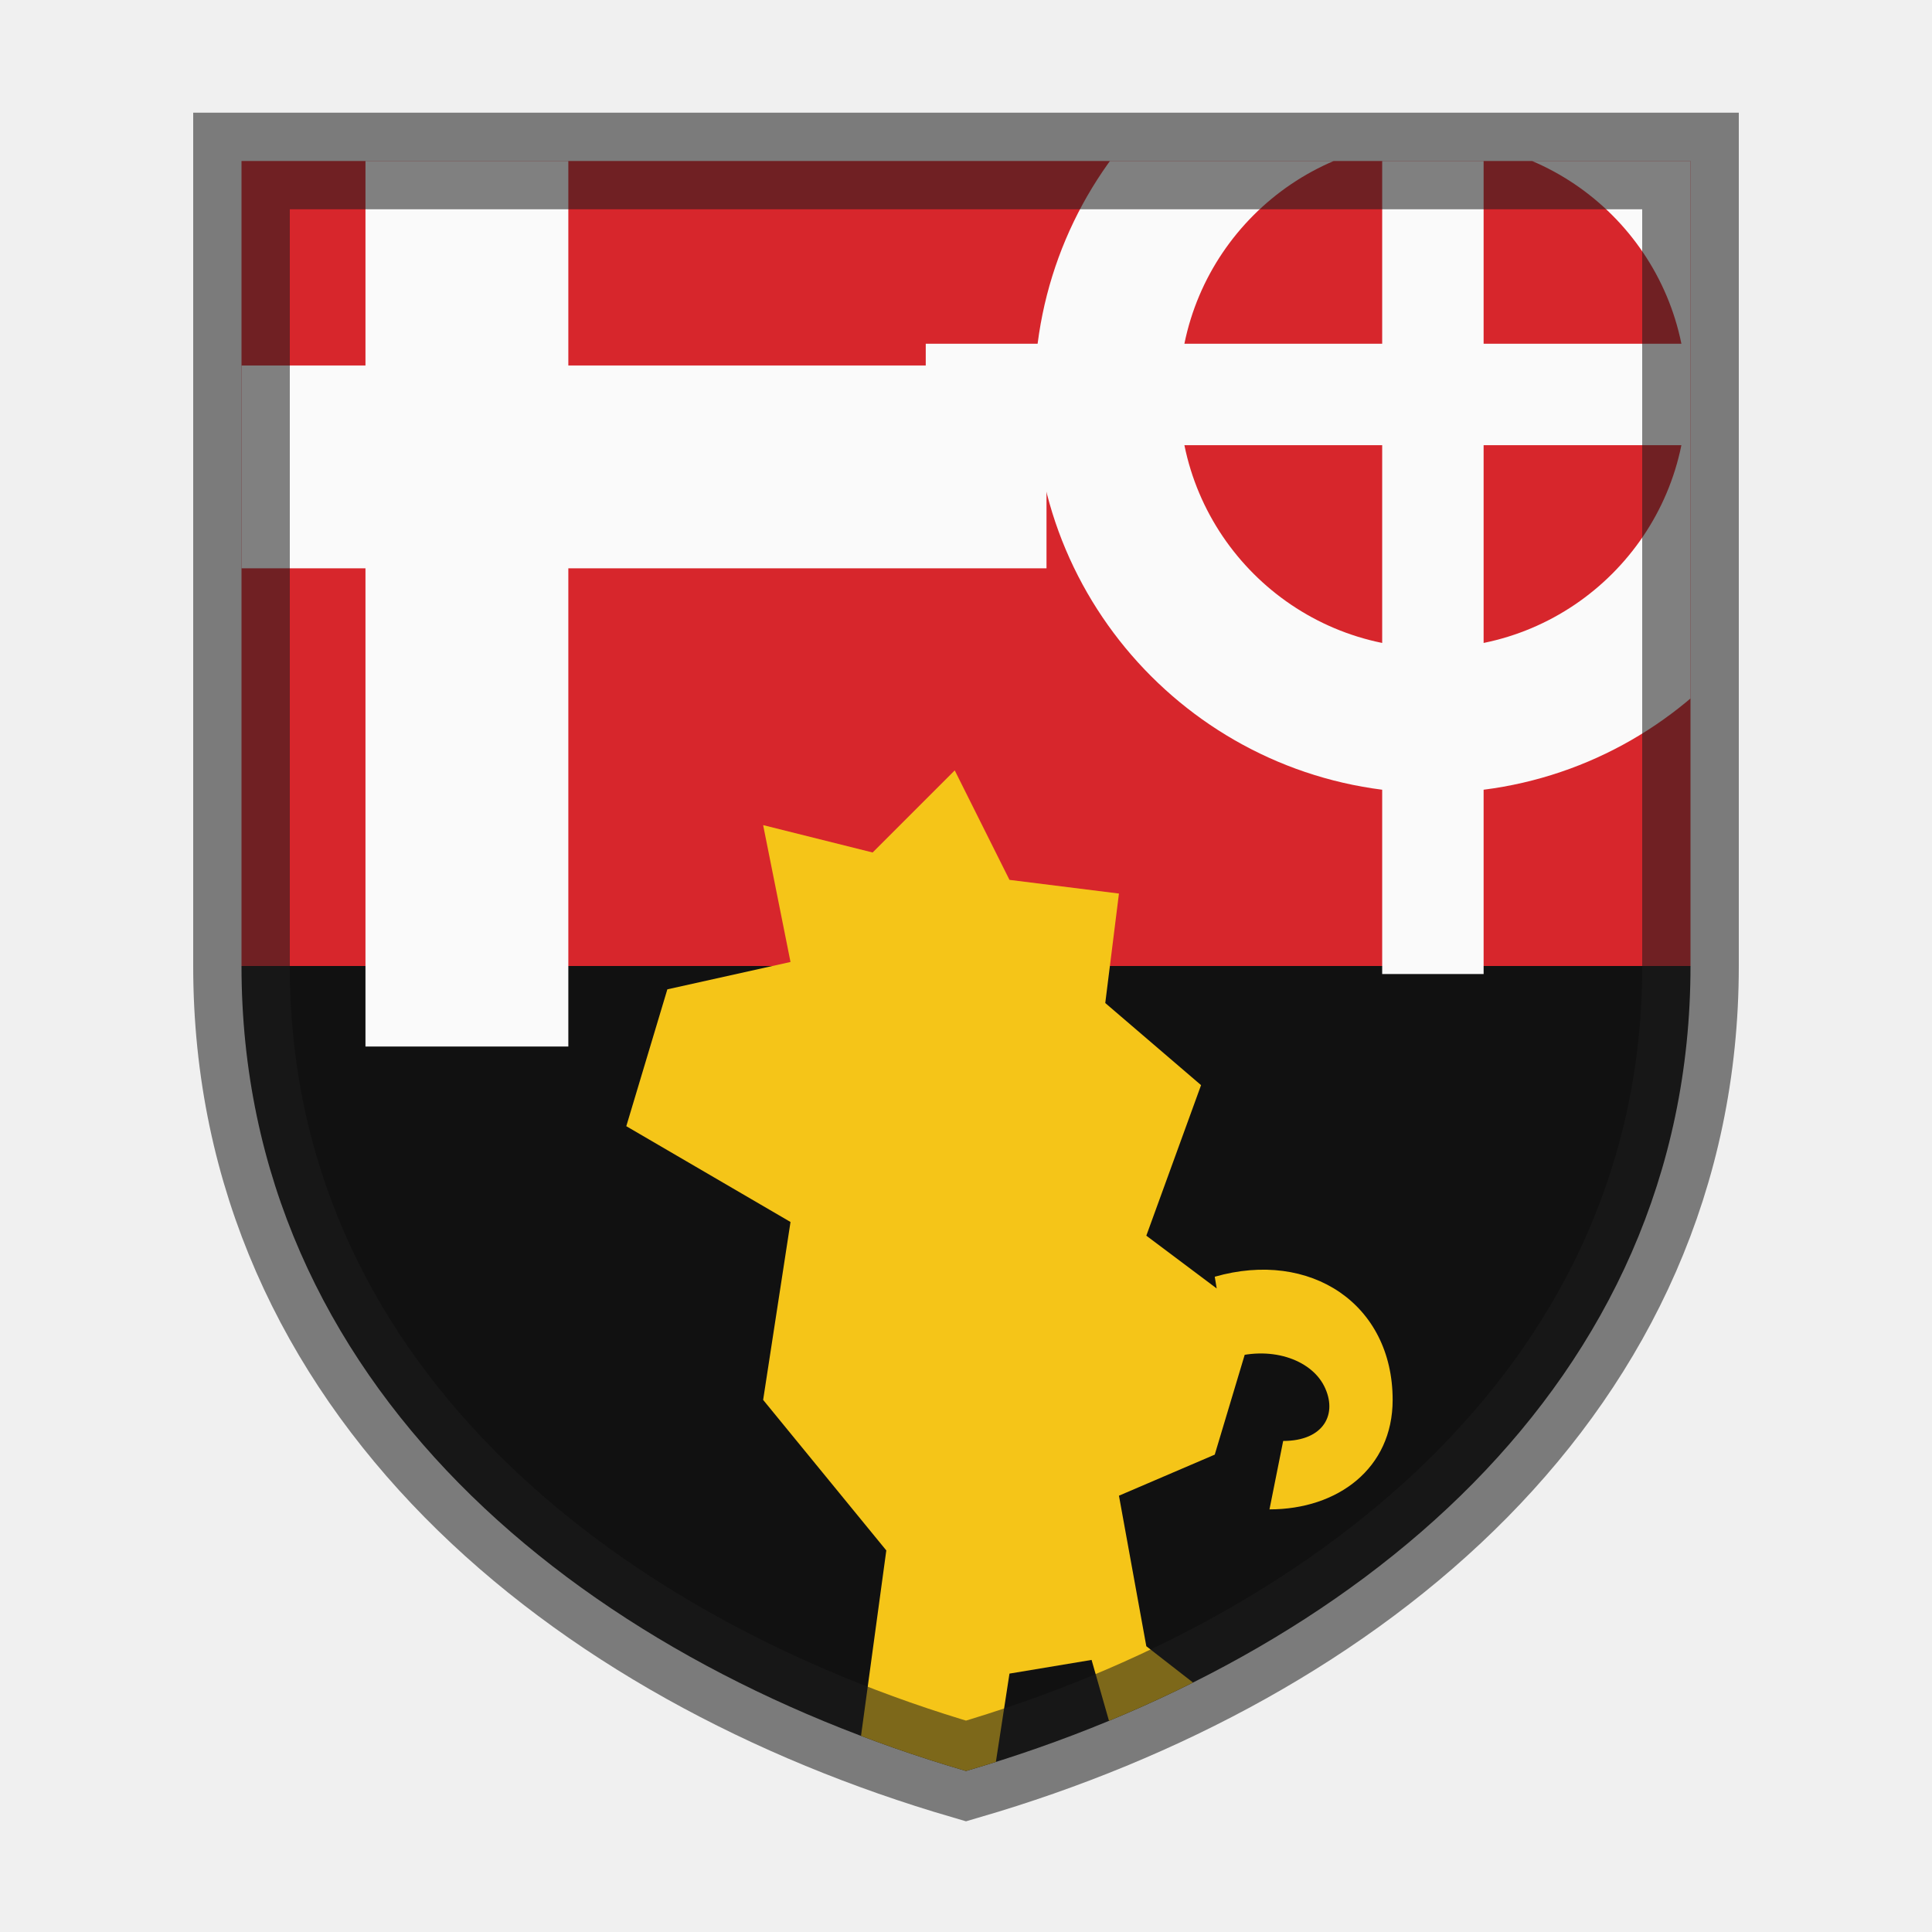
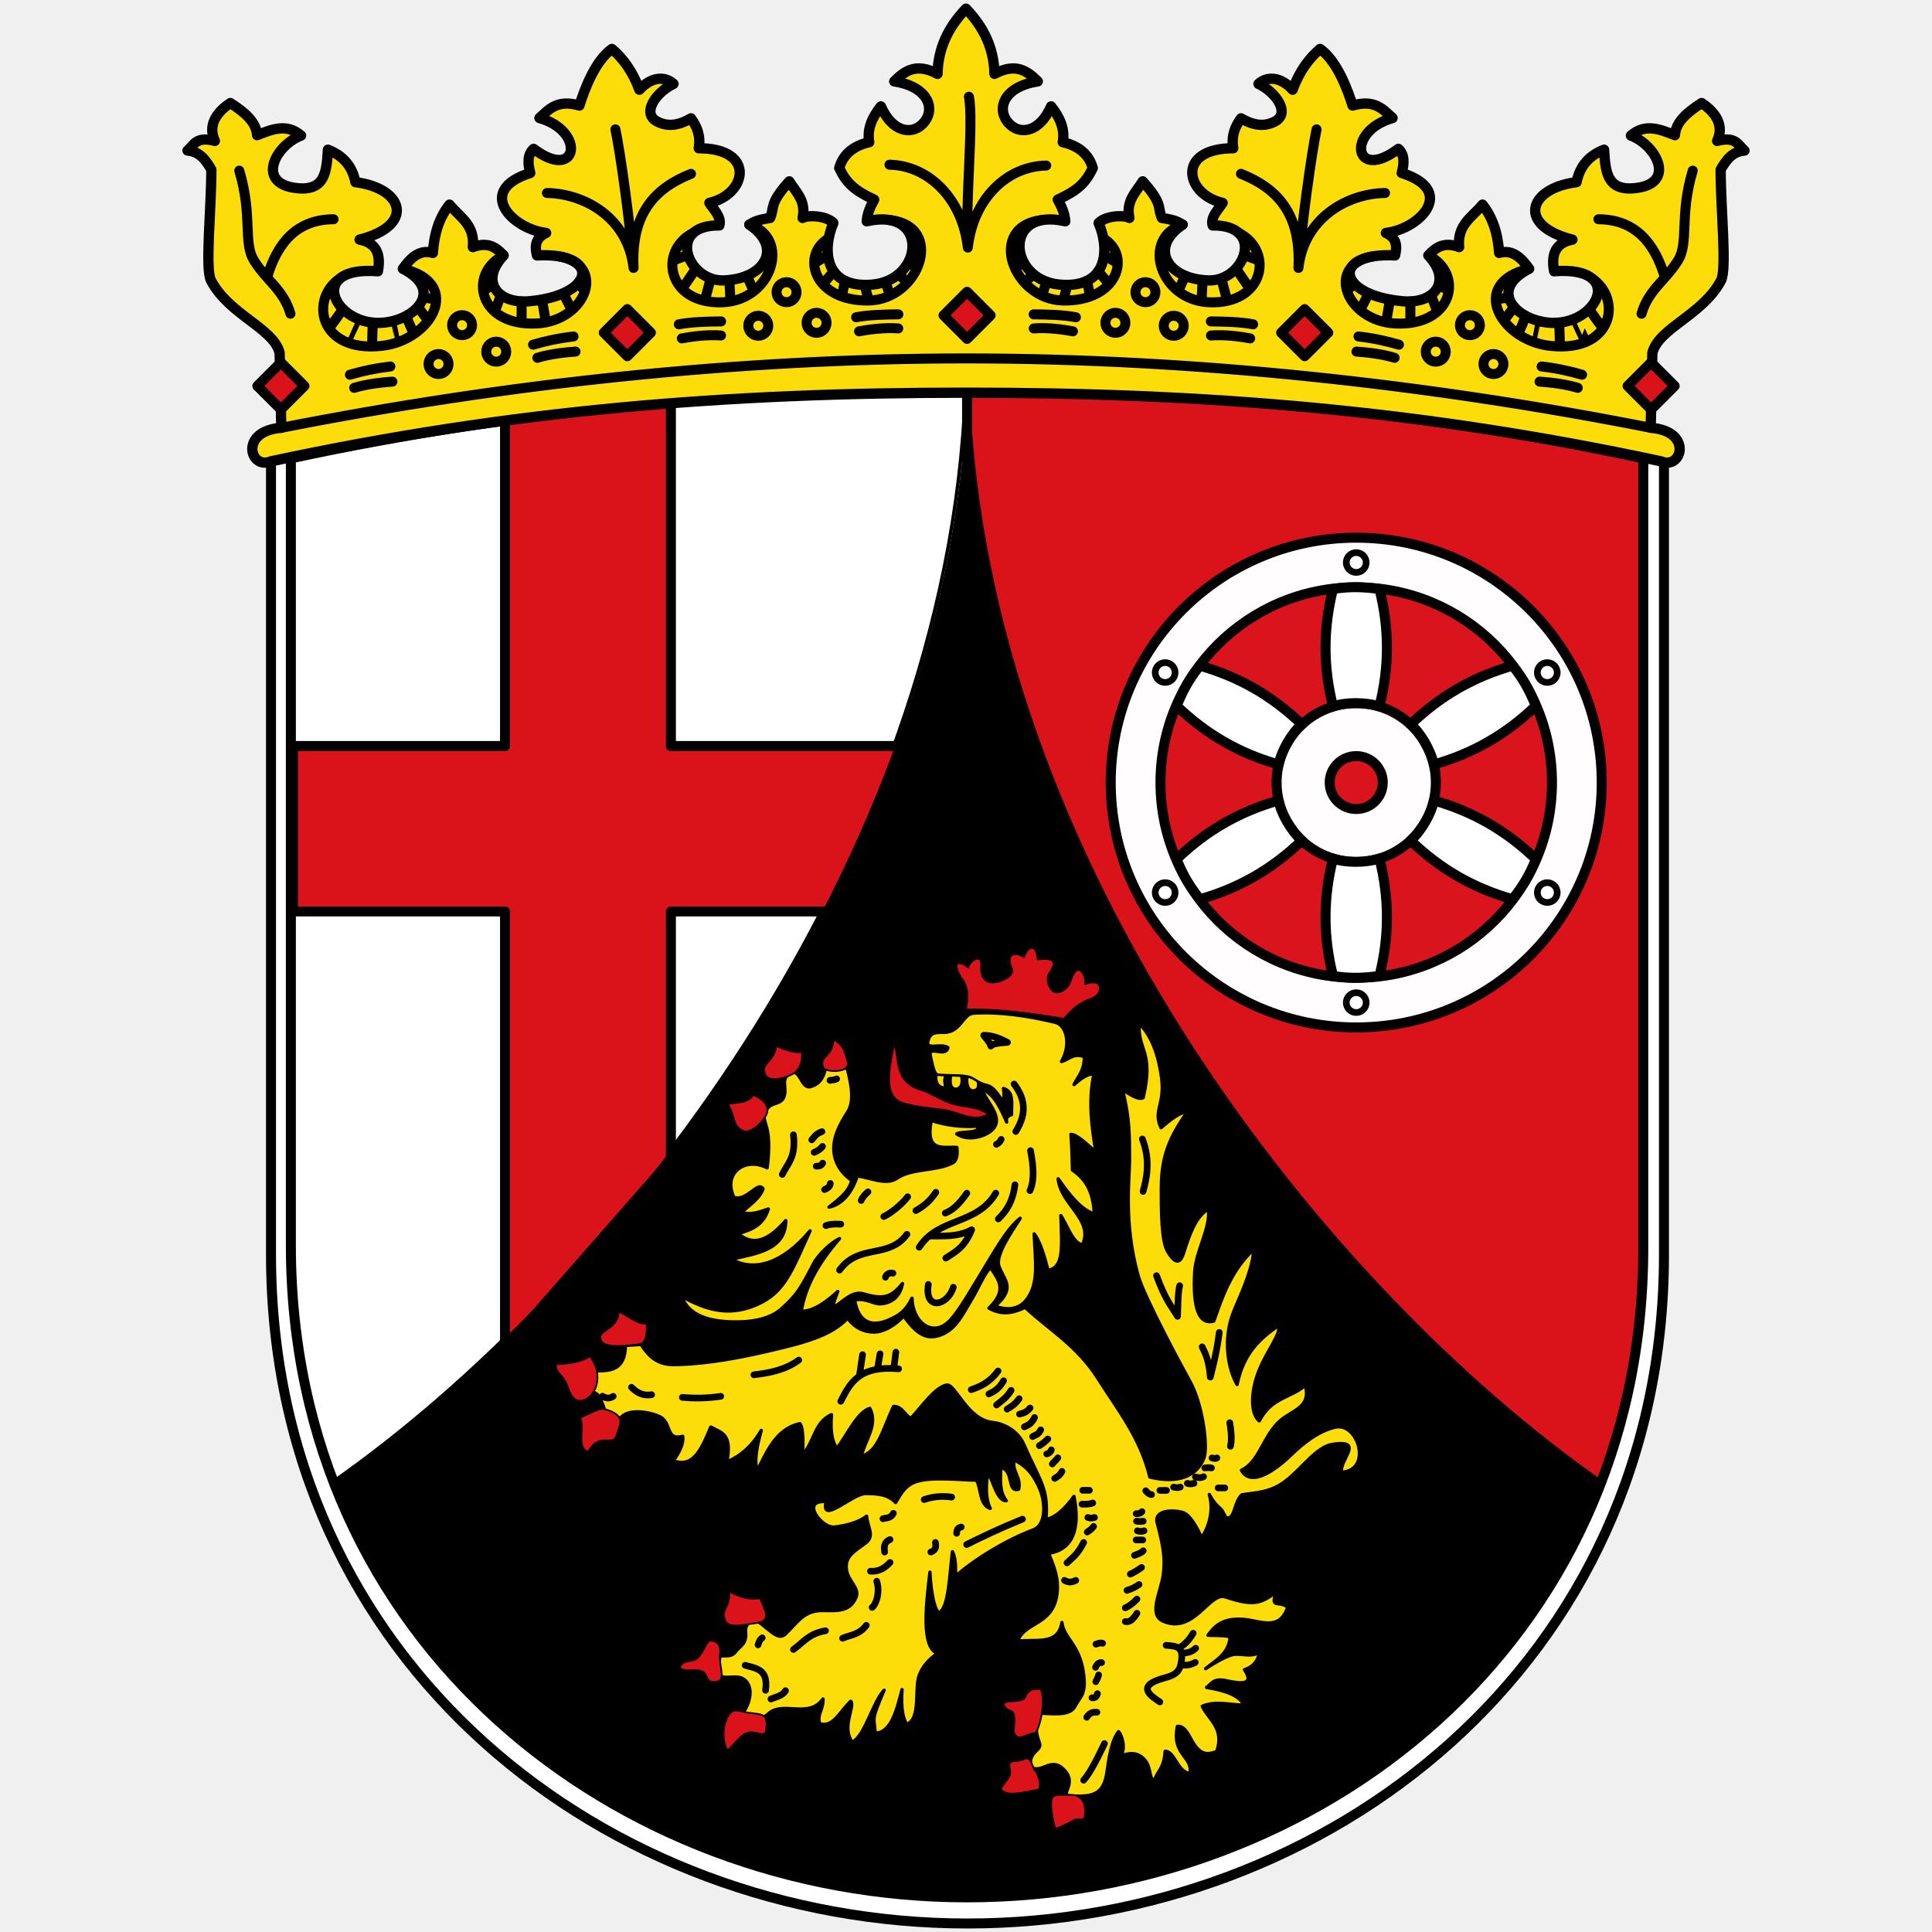
- <svg xmlns="http://www.w3.org/2000/svg" width="24" height="24" viewBox="0 0 24 24">
-   <defs>
-     <clipPath id="s">
-       <path d="M3 2h18v10c0 5.2-4.2 8.6-9 10C7.2 20.6 3 17.2 3 12z" />
-     </clipPath>
-   </defs>
-   <g clip-path="url(#s)">
-     <rect x="0" y="0" width="12" height="12" fill="#d7262c" />
-     <rect x="12" y="0" width="12" height="12" fill="#d7262c" />
-     <rect x="0" y="12" width="24" height="12" fill="#111" />
-     <path d="M10.6 4h2.8v6.6H20v2.8h-6.6V20h-2.8v-6.6H4v-2.8h6.6z" fill="#fafafa" transform="translate(-5 -5) scale(.9)" />
-     <path d="M12 5.5a5.5 5.5 0 1 1 0 11 5.5 5.5 0 0 1 0-11zm0 2a3.5 3.5 0 1 0 0 7 3.5 3.5 0 0 0 0-7zM11.3 5h1.4v14h-1.4zM5 10.3h14v1.4H5z" fill="#fafafa" transform="translate(7 -5) scale(.9)" />
-     <path d="M10 20l.6-4.4-1.8-2.2.4-2.6-2.4-1.4.6-2 1.8-.4L8.8 5l1.6.4 1.2-1.2.8 1.6 1.6.2-.2 1.6 1.4 1.2-.8 2.2 1.6 1.2-.6 2-1.4.6.4 2.2 1.8 1.4L14.4 20l-.8-2.8-1.2.2-.4 2.6zM15.4 11.6c1.4-.4 2.6.4 2.6 1.8 0 1-.8 1.6-1.8 1.6l.2-1c.6 0 .8-.4.6-.8-.2-.4-.8-.6-1.4-.4z" fill="#f5c518" transform="translate(2 6) scale(.85)" />
+ <svg xmlns="http://www.w3.org/2000/svg" width="24" height="24" viewBox="0 0 442.5 543.75" preserveAspectRatio="xMidYMid meet">
+   <path style="fill:#fff;stroke:#000;stroke-width:2.812;stroke-linecap:butt;stroke-linejoin:round;stroke-miterlimit:4;stroke-dasharray:none;stroke-opacity:1" d="M19.134 101.77v223.227c0 115.176 94.632 188.297 196.022 188.297 101.39 0 196.022-73.12 196.022-188.297V101.77C343.584 87.285 282.75 82.457 215.156 82.457S86.728 87.285 19.134 101.769z" transform="translate(6.513 28.063)" />
+   <path d="M214.572 82.185c-5.096 133.464-100.531 252.637-178.058 306.82-7.483-20.963-11.786-41.968-11.786-66.523V100.935c62.784-13.764 126.746-18.342 189.844-18.75Z" style="fill:#fff;stroke:#000;stroke-width:.938px;stroke-linecap:round;stroke-linejoin:round;stroke-opacity:1" transform="translate(6.513 28.063)" />
+   <path style="fill:#da121a;stroke:#000;stroke-width:.938px;stroke-linecap:butt;stroke-linejoin:miter;stroke-opacity:1" d="M215.322 82.185c5.096 133.464 100.719 252.637 178.245 306.82 7.484-20.963 11.786-41.968 11.786-66.523V100.935C342.57 87.17 278.42 82.593 215.323 82.185Z" transform="translate(6.513 28.063)" />
+   <path d="M24.728 100.935v221.547c0 111.821 91.875 183.453 190.313 183.453 98.437 0 190.312-70.991 190.312-182.813V100.935c-65.625-14.063-124.687-18.75-190.312-18.75-65.625 0-124.688 4.687-190.313 18.75z" style="fill:none;stroke:#000;stroke-width:2.812;stroke-linecap:round;stroke-linejoin:round;stroke-miterlimit:4;stroke-dasharray:none;stroke-opacity:1" transform="translate(6.513 28.063)" />
+   <g transform="matrix(.93374 0 0 .93126 -266.516 118.738)" style="stroke-width:1.005">
+     <circle style="opacity:.99;fill:#fff;fill-opacity:1;stroke:#000;stroke-width:3.016;stroke-linecap:round;stroke-linejoin:round;stroke-miterlimit:4;stroke-dasharray:none;stroke-dashoffset:0;stroke-opacity:1" cx="640" cy="109" r="74" />
+     <circle cy="109" cx="640" style="opacity:.99;fill:#da121a;fill-opacity:1;stroke:#000;stroke-width:3.016;stroke-linecap:round;stroke-linejoin:round;stroke-miterlimit:4;stroke-dasharray:none;stroke-dashoffset:0;stroke-opacity:1" r="59" />
+     <circle style="opacity:.99;fill:#fff;fill-opacity:1;stroke:#000;stroke-width:3.016;stroke-linecap:round;stroke-linejoin:round;stroke-miterlimit:4;stroke-dasharray:none;stroke-dashoffset:0;stroke-opacity:1" cx="640" cy="109" r="24" />
+     <circle cy="109" cx="640" style="opacity:.99;fill:#da121a;fill-opacity:1;stroke:#000;stroke-width:3.016;stroke-linecap:round;stroke-linejoin:round;stroke-miterlimit:4;stroke-dasharray:none;stroke-dashoffset:0;stroke-opacity:1" r="8" />
+     <path style="fill:#fff;stroke:#000;stroke-width:3.016;stroke-linecap:round;stroke-linejoin:round;stroke-miterlimit:4;stroke-dasharray:none;stroke-opacity:1" d="M633 86c-3-12-3-23.5 0-35.5 5.406-.809 8.848-.64 14 0 3 12 3 23.5 0 35.5-4.37-1.37-10.307-1.307-14 0zM633 131.958c-3 12-3 23.5 0 35.5 5.406.81 8.848.64 14 0 3-12 3-23.5 0-35.5-4.37 1.37-10.307 1.307-14 0zM656.4 91.427c8.893-8.598 18.852-14.348 30.744-17.75 3.404 4.278 4.978 7.344 7 12.125-8.892 8.598-18.851 14.348-30.744 17.75-.998-4.47-4.021-9.58-7-12.125zM616.6 114.406c-11.893 3.402-21.852 9.152-30.744 17.75 2.002 5.087 3.87 7.983 7 12.125 11.892-3.402 21.851-9.152 30.744-17.75-3.373-3.1-6.285-8.273-7-12.125zM663.4 114.406c11.893 3.402 21.852 9.152 30.744 17.75-2.002 5.087-3.87 7.983-7 12.125-11.892-3.402-21.851-9.152-30.744-17.75 3.373-3.1 6.285-8.273 7-12.125zM623.6 91.427c-8.893-8.598-18.852-14.348-30.744-17.75-3.404 4.278-4.978 7.344-7 12.125 8.892 8.598 18.851 14.348 30.744 17.75.998-4.47 4.021-9.58 7-12.125z" />
+     <circle style="opacity:.99;fill:none;fill-opacity:1;stroke:#000;stroke-width:2.011;stroke-linecap:round;stroke-linejoin:round;stroke-miterlimit:4;stroke-dasharray:none;stroke-dashoffset:0;stroke-opacity:1" cx="640" cy="42.5" r="3" />
+     <circle r="3" cy="175.5" cx="640" style="opacity:.99;fill:none;fill-opacity:1;stroke:#000;stroke-width:2.011;stroke-linecap:round;stroke-linejoin:round;stroke-miterlimit:4;stroke-dasharray:none;stroke-dashoffset:0;stroke-opacity:1" />
+     <circle r="3" cy="-566.256" cx="414.397" style="opacity:.99;fill:none;fill-opacity:1;stroke:#000;stroke-width:2.011;stroke-linecap:round;stroke-linejoin:round;stroke-miterlimit:4;stroke-dasharray:none;stroke-dashoffset:0;stroke-opacity:1" transform="rotate(60)" />
+     <circle style="opacity:.99;fill:none;fill-opacity:1;stroke:#000;stroke-width:2.011;stroke-linecap:round;stroke-linejoin:round;stroke-miterlimit:4;stroke-dasharray:none;stroke-dashoffset:0;stroke-opacity:1" cx="414.397" cy="-433.256" r="3" transform="rotate(60)" />
+     <circle transform="rotate(120)" style="opacity:.99;fill:none;fill-opacity:1;stroke:#000;stroke-width:2.011;stroke-linecap:round;stroke-linejoin:round;stroke-miterlimit:4;stroke-dasharray:none;stroke-dashoffset:0;stroke-opacity:1" cx="-225.603" cy="-675.256" r="3" />
+     <circle transform="rotate(120)" r="3" cy="-542.256" cx="-225.603" style="opacity:.99;fill:none;fill-opacity:1;stroke:#000;stroke-width:2.011;stroke-linecap:round;stroke-linejoin:round;stroke-miterlimit:4;stroke-dasharray:none;stroke-dashoffset:0;stroke-opacity:1" />
  </g>
-   <path d="M3 2h18v10c0 5.2-4.2 8.6-9 10C7.2 20.6 3 17.2 3 12z" fill="none" stroke="#1c1c1c" stroke-opacity=".55" stroke-width="1.2" />
+   <path d="M84.997 81.4v100.501H25.313v46.563h59.684V351.64l46.687-53.22v-69.956h45.746c9.488-12.275 16.693-27.181 19.594-46.563h-65.34v-100.5Z" style="fill:#da121a;stroke:#000;stroke-width:2.812;stroke-linecap:round;stroke-linejoin:round;stroke-miterlimit:4;stroke-dasharray:none;stroke-opacity:1" transform="translate(6.513 28.063)" />
+   <path d="M36.514 389.005c77.527-54.183 173.43-173.356 178.527-306.82 5.096 133.464 101 252.637 178.526 306.82-29.057 74.833-103.526 116.93-178.526 116.93-75 0-146.207-38.204-178.527-116.93z" style="fill:#000;stroke:none;stroke-width:.938px;stroke-linecap:butt;stroke-linejoin:miter;stroke-opacity:1" transform="translate(6.513 28.063)" />
+   <path style="fill:#da121a;stroke:#000;stroke-width:.469;stroke-linecap:round;stroke-linejoin:round;stroke-miterlimit:4;stroke-dasharray:none;stroke-opacity:1" d="M213.773 247.657c-2.22-2.96-2.754-6.6 1.605-3.449.675-2.16 3.917-3.988 3.641-.455-.245 3.136 1.054 4.944 3.72 4.677 2.123-.18 5.78-1.93 4.89-3.917-1.872-4.177.934-4.843 3.474-3.19.825-3.05 3.527-4.085 3.788.637 2.633-.315 6.506-.502 3.232 3.979-1.053 1.44.114 5.44 2.263 5.32 1.3-.072 3.143-1.119 3.887-3.423 2.008-6.218 4.494-.834 3.99 1.091 5.273-2.057 5.242 2.913 1.7 4.083-3.433 1.134-5.815 3.428-7.595 5.658-10.041-1.659-19.214-2.837-27.702-2.631.531-2.13.993-5.864-.893-8.38z" transform="translate(6.513 28.063)" />
+   <path style="fill:#fcdd09;stroke:#000;stroke-width:.938;stroke-linecap:round;stroke-linejoin:round;stroke-miterlimit:4;stroke-dasharray:none;stroke-opacity:1" d="M209.654 266.777c-2.246-1.47-6.973 1.33-5.38-2.615.794-1.965 2.62-1.589 4.543-1.674 4.47-.198 5.046-5.22 8.073-5.404 7.574-.458 15.422.793 22.947 2.575 3.255.771 4.512 6.32 1.778 11.039 2.094-.532 3.23-2.5 6.435-1.366-.004 4.066-1.768 5.493-2.906 7.858 1.757-1.557 3.561-2.991 5.614-3.064-1.649 7.593-.63 15.01.526 21.98-2.02-1.569-4.977-4.747-6.997-4.915.38 5.297.328 8.177.405 10.054 4.23 2.877 5.81 6.529 6.18 12.328-3.79-1.127-7.018-5.357-10.195-9.864.697 7.273 10.036 11.422 6.88 18.522-2.573-.094-4.152-5.049-6.12-8.173.274 8.675.956 14.615-3.612 15.408-.986-3.89-2.288-8.24-3.897-10.262.28 7.733 1.517 14.134-2.357 18.796-2.291 2.757-5.762 2.61-8.702 1.56 6.072-5.22 2.502-7.307 1.135-11.283-1.039-3.021 3.3-9.266 5.986-13.459-3.647 2.796-7.164 9.248-10.117 14.042-3.48 5.648-6.656 11.386-9.398 14.447-4.987 5.566-10.865.724-10.918-6.003-1.852 3.766-3.771 4.841-6.18 5.963-4.844 2.254-8.857 1.26-10.001-5.481 3.531-.597 5.176 1.252 7.387 1.099 3.082-.214 5.44-2.06 6.102-5.703-3.203 3.9-5.29 4.568-11.015 2.893-3.176-.93-5.842 2.333-8.544 3.937-.003-1.308.765-3.002 1.349-4.603-3.004 2.759-6.677 5.615-10.299 5.598 1.21-7.22 4.983-13.77 10.784-20.477-2.35 1.091-5.954 4.433-7.332 7.101-3.685 7.138-4.755 8.82-8.946 12.612-3.494 3.162-8.99 3.834-13.61 3.743-6.696-.132-12.581-1.679-14.604-7.255 7.02 4.016 14.196 6.168 22.794 1.62 6.664-3.524 8.792-9.928 13.412-20.004-7.733 9.255-15.783 11.657-22.15 7.975 6.98-1.567 15.322-2.602 15.307-10.861-4.342 5.007-8.764 7.672-13.416 3.666 3.577-1.035 7.07-2.212 8.504-6.92-2.61.936-5.206 1.798-7.51.897 2.301-2.077 5.159-3.93 6.007-6.589-1.476-2.293-4.433 3.609-8.19 2.417-3.185-6.806 3.072-11.492 9.362-8.326 1.552-12.355-1.579-12.316-.663-15.247 1.118-3.58 4.116-2.226 5.223-4.366 1.388-2.685-1.22-5.485 2.17-7.078 2.626-1.234 2.83 4.473 5.413 3.857 2.07-.493 3.704-2.068 4.252-5.203 2.386.532 3.952.283 6.103-.1 1.316 4.947 2.03 9.534.178 12.421-2.19 3.414-4.512 7.518-3.783 11.929.633 3.833 3.263 6.213 4.935 7.356-.872 3.04-2.754 4.61-6.415 7.503 4.068-.825 6.648-4.64 7.951-8.776 3.856.483 8.122 2.736 11.173.643 4.104-2.815 10.876-1.995 15.267-4.131 1.218-.416 1.936-1.632 1.597-4.54-3.843-.256-9.007 1.572-7.212-7.587a33.758 33.758 0 0 0 12.99 1.587c1.106 2.219-4.647 1.375-5.817 2.186 2.539 1.821 6.49 1.126 8.727-.204 5.747-3.416-.256-8.398-1.585-12.21 3.383.85 5.5 5.85 6.912 9.092-.298-1 .111-1.717 1.376-2.091-.059-3.299.711-6.416-2.279-7.369.313 1.762.143 3.817-.484 3.097-1.146-1.317-2.197-3.567-4.358-3.991-1.235-.243-2.555-1.005-3.55-1.654-2.161-1.41-5.72-.807-9.983-1.189-1.2-.107-1.59-2.706-2.183-5.347-.753-3.346 4.203.561 4.931-2.417z" transform="translate(6.513 28.063)" />
+   <path style="fill:#fcdd09;stroke:#000;stroke-width:.938;stroke-linecap:round;stroke-linejoin:round;stroke-miterlimit:4;stroke-dasharray:none;stroke-opacity:1" d="M123.302 350.324c3.534 5.68 7.062 5.775 10.603 5.652 8.793-.307 17.376-1.971 25.408-3.84 9.43-2.195 17.503-4.207 22.074-9.184 2.377 2.967 4.695 3.765 7.131 3.88 2.984.14 6.463-2.013 8.678-4.543 2.516 3.513 5.23 6.494 8.943 5.772 5.448-1.06 7.509-6.038 10.148-10.337 1.885-3.07 3.552-7.305 5.328-9.051 2.374 3.575 4.837 6.336-.416 11.436 3.444 1.89 6.38 1.593 10.194-.22 7.094 6.583 14.622 10.748 20.59 20.185 5.53 8.74 11.821 16.498 14.488 27.564 7.814 1.916 13.328-.139 15.267-5.494 1.082-2.99-.328-14.98-4.095-21.642-1.718-3.04-12.755-23.467-14.45-29.503-4.183-14.899-2.42-27.59-2.434-32.5-.018-6.617.088-11.896-2.009-19.887 2.22 1.382 4.537 2.99 5.853 2.26 3.063-13.138-1.556-13.15-1.135-20.845 3.843 3.578 5.639 9.933 6.337 15.388.941 7.346-2.458 9.162-.17 13.905 2.714-2.37 5.31-4.325 7.406-4.527-4.333 6.42-7.298 11.508-7.333 21.407-.023 6.592.052 15.095 1.755 17.94 3.389 5.66 4.292 1.096 4.972-.995 2.023-6.227 3.765-9.234 6.495-10.942.817 5.068-3.54 11.802-3.844 17.902-.322 6.474.01 15.143 5.397 13.63 2.414-6.895 4.863-14.225 11.256-20.202-.236 4.975-2.976 11.252-5.383 16.848-3.7 8.597-1.624 17.334.68 21.216 1.772-8.78 6.478-13.025 11.644-16.56.921 2.09-3.238 6.96-5.547 12.808-2.136 5.412-2.52 11.812.147 13.987 3.426-6.638 8.78-6.395 12.983-10.007 1.615 6.292-3.514 6.85-7.07 9.94-4.793 4.164-5.856 11.605-10.926 13.965 2.857 5.131 10.223-.689 13.958-4.31 3.434-3.327 7.755-6.766 12.462-7.817 6.478-1.445 10.472 12.148 1.808 12.676-.983-3.225 6.791-9.317-2.702-7.828-4.292.673-8.5 6.683-12.75 10.024-4.495 3.662-8.795 3.514-12.662 4.158-2.13 1.879-1.902 6.503-3.997 6.553-.841.02-1.125-1.943-2.175-2.787-1.087-.872-2.07-2.104-2.991-3.863 1.411 4.922-.414 9.727-2.183 12.187-1.33-2.974-3.295-6.59-5.397-7.134-3.474-.9-7.94-.318-7.102 2.866 1.764 6.699 2.33 10.067 1.738 14.62-.62 4.777-4.293 11.229-.1 13.105 8.64 3.865 13.053-8.205 17.473-6.827 2.557.797 4.702 1.544 7.406 1.617 2.442.066 4.7-1.095 6.831-2.962-.096 1.3-1.124 3.128.481 3.26 1.364.113 2.2.49 2.946.91-2.284 6.977-7.622 3.94-12.38 3.533-5.866-.502-8.222 1.851-10.085 4.466 2.08.059 4.16.015 6.24.365-.3 4.793-3.957 6.605-6.92 9.033 2.261-1.467 4.546-2.855 6.977-3.768 2.524-.949 5.673.84 8.177-.876-.332 2.407-1.677 4.09-4.195 4.935 3.234 4.898-2.16 3.71-5.227 3.08-3.611-.74-3.982.867-5.44 1.909 5.266.845 9.294 2.262 10.513 4.975-3.937-.035-8.08-1.302-11.739.328 1.804 3.803 6.32 6.18 4.075 12.743-2.49.916-4.477 1.174-6.803-2.719-1.135-1.897-2.14-4.565-4.272-4.365-1.63 8.196 4.4 8.327 3.548 13.241-3.56-.301-4.303-6.277-7-6.227-.257 4.86-2.25 5.637-2.886 7.995-2.08.277-.487-4.162-3.86-6.492-2.001-1.382-3.79-.829-5.685-.227 1.468-2.434.074-6.095-.674-6.81-2.019 2.513-2.74 7.64-3.27 11.429-.905 6.472-4.31 6.858-9.402 6.703-5.066.104 1.48-3.061-2.631-7.352-3.781-3.946-6.144 1.26-9.52-.82-.431-5.02 3.539-4.33 2.482-7.021-1.38-3.517-.628-5.322-.469-8.13 3.91.008 9.003.957 10.496-1.859 1.637-3.09 3.233-3.345 2.449-9.318-1.084-8.249-5.534-9.824-6.082-14.34-.994 6.613-7.574 4.578-12.477 5.262 1.916-5.525 9.897-4.383 11.075-13.181.583-4.354-.697-7.52-2.344-11.544 6.82-1.083 8.949-6.8 7.138-16.044-2.294 3.251-5.169 6.051-7.878 6.472.73-8.866-1.653-10.562-6.217-21.056-1.814-4.17-6.026-5.956-8.818-6.23-7.092-.694-10.544-10.997-12.924-10.517-3.321.67-6.826 5.921-10.004 9.321-1.573-.397-2.442-3.423-4.952-3.298-3.006 6.565-4.45 12.929-9.01 13.941.906-4.406 4.778-8.73 2.344-13.415-3.607 1.203-6.228 7.336-9.28 11.31-1.104-1.729-1.943-4.092-1.5-9.532-4.862 2.142-4.817 7.787-8.153 11.25.196-3.301.23-7.459-.74-8.72-6.76 1.502-9.216 7.84-12.013 13.206-.928-2.645-.105-6.79 1.135-11.293-2.72 4.662-6.037 7.329-9.692 8.872 1.583-8.044-1.514-8.133-4.503-9.827-2.973 7.274-5.294 11.419-10.59 9.495 1.686-2.224 2.994-4.841 2.678-6.9-4.885 1.406-3.06-3.95-6.515-5.538-3.18-1.461-9.1-2.248-10.958.45l-4.112-1.404c-1.034-2.222-1.44-5.385-3.609-5.906l.502-6.03c4.34.085 8.52-.166 8.565-7.138z" transform="translate(6.513 28.063)" />
+   <path style="fill:#fcdd09;stroke:#000;stroke-width:.938;stroke-linecap:round;stroke-linejoin:round;stroke-miterlimit:4;stroke-dasharray:none;stroke-opacity:1" d="M157.227 429.037c-2.809-2.222-4.8-.012-4.523 2.36.375 3.21-1.632 3.825-2.712 5.28-1.374 1.851-2.773 1.027-4.54 1.403-.346 3.264-.442 5.794 1.346 5.909 2.153.138 4.436-.677 6.06 1.132 2.064 2.298.905 6.45-.837 8.747 2.082 1.6 5.118 2.298 7.012.481 4.088-3.921 11.369 1.468 15.45-4.236.102.775-.2 2.144-.544 3.106-.38 1.064-.876 2.25-.416 3.806 3.836 1.31 5.72-3.45 8.778-6.27 1.307 1.392-2.746 7.344.449 11.545 3.678-2.083 5.692-11.158 8.949-14.665-3.675 8.592-2.912 7.371-2.478 12.096 4.458-.145 6.03-6.47 7.51-12.27-.42 5.855.49 8.54 1.343 9.77 4.097-1.553 2.062-10.188 3.54-13.885 1.045-2.612 2.71-4.395 5.101-6.08-4.729-1.761-3.123-14.191-2.126-22.854.066 2.487.778 9.901 2.434 11.407 2.866-.847 3.082-10.747 3.9-17.158 1.175 2.341.78 5.49.908 6.895 4.922-4.505 14.221-10.197 21.78-13.024 3.916-1.465 3.38-7.965 1.972-11.356-1.467-3.532-3.388-6.49-7.27-8.312-.778 3.162 2 4.756 1.257 8.197-3.42 1.012-1.135-5.215-5.077-6.132.065 3.126-.588 6.501 1.58 9.378-2.537.125-3.615-5.337-5.172-8.06-.542 3.243-.783 7.266.65 10.227-3.04-1.102-2.455-5.206-3.827-7.955-4.64-.028-12.634-1.055-17.022.426-3.1 1.046-4.218 3.283-5.769 5.871-2.22-2.437-5.458-2.516-8.46-2.534-3.65-.023-12.786 8.969-11.089 2.28-7.51-.568-1.228 7.513 2.23 7.16 3.49-.355 7.278-1.465 9.133-3.082.327 3.324 2.367 5.598-.28 7.569-3.454 2.57-5.72 3.737-5.409 7.258.306 3.46 3.875 5.37 2.731 8.034-1.668 3.886-4.773 3.812-9.128 3.706-5.557-.134-7.133 3.17-10.81 6.655-1.764 1.673-3.812-.602-6.624-2.825z" transform="translate(6.513 28.063)" />
+   <path style="fill:#da121a;stroke:#000;stroke-width:.469;stroke-linecap:round;stroke-linejoin:round;stroke-miterlimit:4;stroke-dasharray:none;stroke-opacity:1" d="M168.594 268.043c.146 3.841-1.354 5.618-3.08 6.414-2.067.953-6.147 2.138-7.199.04-1.716-3.422 2.614-3.524 2.97-8.206 2.431.998 4.6 2.001 7.31 1.752z" transform="translate(6.513 28.063)" />
+   <path style="fill:none;stroke:#000;stroke-width:1.875;stroke-linecap:round;stroke-linejoin:round;stroke-miterlimit:4;stroke-dasharray:none;stroke-opacity:1" d="M214.922 406.64c4.398-2.173 8.86-4.363 15.703-7.148m-18.516 3.985c.033-1.38.643-1.606 1.29-1.758m-8.555 7.031c1.72-.683 1.369-1.712 1.289-2.695m-3.164-12.07c2.578-.905 5.156-1.048 7.734-.704m-19.336 6.094c1.027-.307 2.19-.07 2.93-1.523m-2.461 10.898c-.223-1.537-.11-2.907 1.523-3.516m-5.507 8.907c2.17.185 3.96-.773 5.507-2.461m-5.039 12.656c1.137-.855 2.282-4.28 1.29-7.383M180 433.008c2.269-.957 4.694-.974 6.68-3.633m-30.47 5.508c.24-.664.34-1.328 1.173-1.992m8.789 3.28c2.71-1.927 4.328-4.48 9.023-5.273m-15.351 19.22c1.462-.64 3.21-.85 4.101-2.345m-11.367-7.148c3.035.878 6.613 1.047 5.742 7.031M228.281 277.031c2.73 3.681 3.95 7.815.469 13.36m-9.023-27.07c.665 1.013 1.623 1.735 1.992 3.046.498-.777 2.684-.88 4.687-1.055-2.226-1.217-4.453-2.02-6.68-1.992zm-40.238 53.154c-2.133-.114-3.365.073-4.176.4m11.83-9.486c-.76.666-1.531 1.445-1.904 2.412m13.085-1.046c-1.719 2.302-5.012 4.797-6.73 5.57m14.656-6.825c-1.875 2.81-3.75 4.091-5.625 5.156m14.351-4.907c-2.222 3.199-4.078 4.842-6.08 5.61m19.62-7.968c-.626 4.89-2.515 7.505-4.688 9.609m.82-22.383c-.338.68-.786 1.142-1.345 1.38m9.59 1.778c.819 4.25 1.191 8.245-.159 11.256m-40.664 24.375c.076-.616.967-1.415 2.108-1.138m9.96 3.164c-1.145 7.562 5.434 6.04 7.034.787m-6.797-14.414c3.984-.043 7.969.366 11.953-1.758-1.995 5.004-4.67 6.272-7.265 7.969m-7.5-3.047c5.463-8.485 16.226-6.143 21.562-15.235m-43.98 21.67c5.359-7.507 13.906-3.094 18.97-10.076m-23.184-12.594c.741-.372 1.52-.706 1.618-1.72m-2.155-5.718c-.263.627-.884.897-1.81.86m-.58-3.894c.78-.361 1.562-.675 2.343-1.679m2.097-18.589c.688-.079 1.413-.121 1.89-.412m-7.006 17.152c.754-.807 1.09-1.698 2.867-2.3m-8.023.894c.765 6.35-1.66 8.06-3.144 11.139" transform="translate(6.513 28.063)" />
+   <path style="fill:#fcdd09;fill-opacity:1;stroke:#000002;stroke-width:.469;stroke-linecap:butt;stroke-linejoin:miter;stroke-miterlimit:4;stroke-dasharray:none;stroke-opacity:1" d="M206.491 274.5c-.264 2.615.96 3.307 2.31 3.455-.235-1.24-.504-2.269.123-3.293z" transform="translate(6.513 28.063)" />
+   <path style="fill:#da121a;stroke:#000;stroke-width:.469;stroke-linecap:round;stroke-linejoin:round;stroke-miterlimit:4;stroke-dasharray:none;stroke-opacity:1" d="M194.419 265.68c1.876 3.383-.503 10.56 7.752 13.044 2.613.786 5.382 2.707 8.323 3.72 3.57 1.232 7.63.775 10.467 3.102-4.134 2.495-8.652-.832-12.56-1.279-3.823-.437-7.68-.772-11.292-1.845-6.426-1.91-3.352-11.568-2.69-16.742zM154.937 280.07c4.336 2.016 4.35 4.223 3.47 5.907-1.055 2.016-4.396 5.235-6.497 4.193-3.204-1.59-1.977-4.283-4.29-7.527 2.814-.475 5.536-.105 7.317-2.572zM181.584 271.336c-.215 2.582-5.852 2.358-6.88 1.299-1.717-3.423 2.613-3.174 2.735-8.09 3.134 1.233 3.663 5.165 4.145 6.79zM124.865 344.46c.147 3.842-.377 5.57-2.26 5.83-2.652.367-9.427 1.2-10.48-.898-1.716-3.422 4.724-2.821 4.846-8.323 2.43.998 5.186 3.641 7.894 3.392zM108.936 353.597c2.169 3.175 2.2 5.184 2.01 7.075-.292 2.895-2.55 5.51-4.896 5.522-2.696.015-3.227-4.32-4.374-5.975-1.319-1.902-2.331-2.142-2.4-4.353 3.174.02 7.5-.616 9.66-2.269zM106.163 370.962c3.296-1.535 5.548-2.812 6.882-2.442 1.595.443 3.757 1.213 4.339 2.897.36 1.039-.696 3.484-.937 4.347-1.032 3.687-4.925-1.089-8.012 4.776-3.52-1.045-.912-6.825-2.272-9.578zM156.81 421.737c1.201 3.255 3.49 6.506-1.088 7-2.662.288-7.552 1.67-8.604-.428-1.717-3.422.973-2.939 1.095-8.44 3.655 1.977 6.07 2.263 8.597 1.868zM142.49 433.687c2.048-.1 3.352 1.042 3.039 3.694-.398 3.367 1.644 7.201-.63 7.783-3.634.93-2.627-2.135-4.503-2.868-2.155-.842-5.004.578-6.296-1.218 1.427-2.276 3.614-1.179 5.069-2.5 1.482-1.347 2.114-3.709 3.321-4.891zM147.56 464.536c-1.964-3.562-.993-9.5 1.49-10.993.943-.566 3.51.316 4.399.422 4.583.548 5.718.333 4.93 5.462-.296 1.295-3.015-.163-4.547.064-2.702.402-4.575 4.066-6.272 5.045zM235.714 447.222c1.787 3.841-.603 12.565-1.674 12.508-2.068-.11-4.501 2.721-5.792-.077-.334-.724.488-3.407-.065-5.252-.467-1.556-2.183-.512-2.942-3.071 1.685-1.1 5.503-.077 6.158-1.764 1.031-2.66 2.927-2.135 4.315-2.344zM230.77 467.14c2.375-1.454 2.74 2.479 3.272 2.991 1.288 1.24 2.23 5.444.777 5.557-3.367.517-8.806 2.269-10.33-.336 1.426-2.276 3.178-3.55 2.607-5.43-.979-3.222 2.232-1.9 3.673-2.782zM239.204 477.622c.744-.81 3.856-.46 4.75-.516 4.35-.272 4.546 3.966 4.226 6.165-.295 1.295-1.794.236-3.14 1.002-2.35 1.339-5.116 2.423-5.116 2.423-.48-1.04-1.992-7.69-.72-9.074z" transform="translate(6.513 28.063)" />
+   <path style="fill:none;stroke:#000;stroke-width:1.875;stroke-linecap:round;stroke-linejoin:round;stroke-miterlimit:4;stroke-dasharray:none;stroke-opacity:1" d="M279.258 439.805c-1.206.717-2.583.923-4.102.703m4.219-4.688c-1.324 1.322-2.648 1.283-3.971 1.402m3.268-5.62c-1.59 2.621-2.742 3.318-4.047 4.236m-20.914 26.818c-1.953 4.076-3.906 8.074-5.86 10.313m37.5-90.703c-.459.319-.918.096-1.377 0m3.604 8.437h-1.875m-1.875-5.625c-.765-.14-1.327-.077-1.875 0m-.351 2.461c-.918.493-1.582.222-2.29.083m-.406 1.792c-.558.133-1.102.296-1.875 0m-1.992 1.055c-.766.282-1.325.15-1.875 0m-1.992.937h-1.875m-2.344 1.172c-.542-.021-1.084-.404-1.626-1.077m-1.07 5.882c-.327.408-.856.614-1.626.58m1.978 2.115c-.936.156-1.359.055-1.875 0m2.11 2.695c-.625.234-1.25.209-1.875 0m1.523 2.579h-1.875m1.992 3.046c-.587.663-1.584.916-2.46 1.29m1.992 3.398c-1.055.762-2.11 1.425-3.164 1.875m2.46 2.93c-.977.702-2.108 1.25-3.398 1.64m2.813 2.461c-1.27 1.348-2.323 2.047-3.282 2.461m3.282 1.524c-.962 1.572-2.009 2.637-3.282 2.343m-7.98 25.525c-1.162-.145-2.15.229-2.87 1.408m3.019-6.647c-.275.986-.828 1.276-1.544 1.16m1.867-6.428c-.266.93-.532 1.404-.798 1.906m1.64-5.379c-.668-.053-1.26.276-1.708 1.326m1.992-6.763c-.788-.243-1.293.081-1.875.249m-3.461-28.622c-1.788 3.489-3.195 4.314-4.688 5.742m2.461 4.922c-1.23.698-2.246.547-3.164 0m8.189-15.174c-.45.672-1.128 1.116-1.792 1.574m2.04-4.096c-.75.25-1.344.19-1.875 0m1.395-4.081c-1.012.4-2.023.362-3.035.331m2.078-3.897h-1.875m-5.846-5.33c-.68 1.296-1.36 1.509-2.04 1.973m.88-5.784c-.429.665-1.135 1.128-1.543 1.724m-.28-3.961c-.23.581-.622 1.003-1.295 1.143m.301-4.21c-1.08 1.066-1.722 1.471-2.372 1.89m.383-4.458c-.763 1.504-1.526 1.376-2.289 1.89m.55-5.37c-.957 1.97-1.914 2.135-2.87 2.635m-115.718-8.593c-.822.54-1.756.745-3.018-.033m120.334 3.311c-.852 1.104-1.882 1.495-2.952 1.724m-.11-4.33c-1.288 1.766-2.313 2.217-3.392 2.938m1.118-5.282c-1.359 2.212-2.946 3.147-4.096 4.11m-2.15-3.104c1.378-.687 2.756-1.315 4.134-3.722m-9.096 2.51c2.682-.911 5.296-2.158 7.54-5.253M271.055 435c2.96.254 5.313.245 4.101 5.508-.712 3.092-3.503 3.27-5.976 4.101-6.517 2.19-1.98 4.907.117 6.328m19.673-78.596c.535 3.155.543 5.258.194 6.646m-7.957-27.99c.995 1.986 1.944 4.143 2.287 8.518.913-3.626 1.829-7.225 2.526-12.574m-17.658-15.975c2.458 6.737 4.071 8.41 5.911 11.44.145-2.987.062-6.428.606-8.613M264.375 292.5c2.4 6.257 1.133 11.293.194 14.766m-129.666 57.947c3.392.324 6.975.268 10.81-.291M195 352.5l-.593 4.595m-3.86-4.126-.74 4.337m-4.182-4.103-.9 6.046m-5.234 7.067c2.607-5.055 5.047-10.112 16.28-9.129m-40.724 1.681c4.55-.533 8.953-1.43 12.628-4.15m-47.08 7.654c1.695 1.771 3.54 2.47 5.664 2.093" transform="translate(6.513 28.063)" />
+   <path d="M210.635 274.702c-.348 1.87-.128 3.886 1.605 3.501 1.231-.274 1.385-2.15 1.018-3.422zM215.25 275.055c-.348 1.87.27 3.906 1.713 3.645 1.241-.224 1.155-1.23 1.036-2.295-.752-.58-1.835-1.204-2.75-1.35z" style="fill:#fcdd09;fill-opacity:1;stroke:#000002;stroke-width:.469;stroke-linecap:butt;stroke-linejoin:miter;stroke-miterlimit:4;stroke-dasharray:none;stroke-opacity:1" transform="translate(6.513 28.063)" />
+   <path d="M410.339 101.77c5.943 2.534 9.052-8.543-2.897-9.426l.469-21.094c1.739-6.98 14.21-10.682 19.315-20.367 1.712-3.248-.097-19.919-.097-31.196 1.541-2.714 3.31-5.125 6.7-5.373-1.8-1.542-2.384-4.098-7.69-2.719 2.483-5.324-1.864-9.001-4.36-10.658-3.957 2.532-7.278 5.276-7.524 9.044-4.127-1.59-8.254-3.445-12.381.114 7.414 2.834 12.937 13.805.79 14.83-7.662.645-7.963-4.911-8.347-10.863-4.042 1.583-6.815 4.436-7.735 9.141-13.766 1.743-16.77 12.242-1.171 16.172-3.923.765-6.22 3.156-5.157 8.906 19.793-1.545 12.785 14.649-.234 14.531-9.752-.087-18.977-8.947-6.797-15.234-2.295-3.294-4.9-5.507-8.437-4.453-.359-5.434-1.83-10.034-4.688-13.594-2.797 3.476-7.209 5.608-6.562 11.953-3.747-1.36-6.127-.472-8.672 2.344 6.743 7.15 1.902 13.71-7.266 12.89-18.784-1.676-20.089-13.88-2.11-12.89.212-1.152 1.331-4.594-2.577-6.328 9.644-1.121 19.981-11.976 4.453-16.875.758-2.801.794-5.24-.938-6.797-12.478 9.434-14.822-4.976-1.64-8.672-2.67-2.432-4.961-5.306-11.25-3.515-1.212-3.887-4.241-12.49-9.141-15.938-3.152 2.68-5.83 6.307-7.734 11.484-3.254-3.556-7.058-3.97-9.61-1.64 4.9 2.302 9.035 8.2 4.688 10.547-3.223 1.74-6.407.985-9.61-.852-1.677 2.338-2.75 4.81-2.178 8.42-16.175.007-13.579 12.984-2.99 15.372-1.09 1.772-3.522 3.98-2.8 6.357 14.961-.227 9.202 15.766-1.172 15.468-11.637-.333-16.888-9.24-7.266-15.703-1.192-.625-1.698-1.25-5.86-1.875-1.33-3.087.404-3.877-5.39-10.312-1.886 3.055-4.785 5.504-3.75 10.312-1.577-.903-6.678-.638-8.66 1.406 3.29 7.755 2.437 18.563-11.027 17.344-14.616-1.323-15.907-21.888 1.64-17.812-.163-2.301-1.073-4.23-2.11-6.094 5.477-2.53 7.813-4.61 9.845-8.906-1.027-3.613-3.664-6.152-8.438-7.266.642-3.706-.807-6.995-3.281-10.078-3.187 7.206-8.322 7.853-11.25 5.39-4.486-3.772-2.793-10.85 7.5-12.421-2.946-2.937-6.167-5.322-12.188-2.11-.183-7.286-2.994-13.098-8.017-18.362-5.024 5.264-7.835 11.076-8.018 18.362-6.02-3.212-9.242-.827-12.188 2.11 10.293 1.572 11.986 8.65 7.5 12.422-2.928 2.462-8.063 1.815-11.25-5.391-2.474 3.083-3.923 6.372-3.281 10.078-4.774 1.114-7.411 3.653-8.438 7.266 2.032 4.297 4.368 6.376 9.844 8.906-1.036 1.865-1.946 3.793-2.11 6.094 17.548-4.076 16.257 16.49 1.641 17.812-13.464 1.219-14.316-9.589-11.027-17.344-1.982-2.044-7.083-2.309-8.66-1.406 1.035-4.808-1.864-7.257-3.75-10.312-5.794 6.435-4.06 7.225-5.39 10.312-4.162.625-4.668 1.25-5.86 1.875 9.622 6.462 4.371 15.37-7.266 15.703-10.374.298-16.133-15.695-1.172-15.468.722-2.376-1.71-4.585-2.8-6.357 10.589-2.388 13.185-15.365-2.99-15.372.572-3.61-.501-6.082-2.178-8.42-3.203 1.837-6.387 2.591-9.61.852-4.347-2.347-.211-8.245 4.688-10.547-2.552-2.33-6.356-1.916-9.61 1.64-1.903-5.177-4.582-8.803-7.734-11.484-4.9 3.449-7.929 12.051-9.14 15.938-6.29-1.791-8.58 1.083-11.25 3.515 13.18 3.696 10.837 18.106-1.641 8.672-1.732 1.556-1.696 3.996-.938 6.797-15.528 4.899-5.191 15.754 4.453 16.875-3.908 1.734-2.789 5.176-2.578 6.328 17.98-.99 16.675 11.214-2.109 12.89-9.168.82-14.01-5.74-7.266-12.89-2.545-2.816-4.924-3.703-8.672-2.344.647-6.345-3.765-8.477-6.562-11.953-2.858 3.56-4.33 8.16-4.688 13.594-3.537-1.054-6.142 1.159-8.437 4.453 12.18 6.287 2.955 15.147-6.797 15.234-13.019.118-20.027-16.076-.234-14.53 1.063-5.751-1.234-8.142-5.157-8.907 15.6-3.93 12.595-14.429-1.171-16.172-.92-4.705-3.692-7.558-7.735-9.14-.384 5.951-.685 11.507-8.347 10.861-12.147-1.024-6.624-11.995.79-14.83-4.127-3.558-8.254-1.703-12.381-.113-.246-3.768-3.567-6.512-7.524-9.044C5.198 2.594.851 6.271 3.334 11.595c-5.306-1.379-5.89 1.177-7.69 2.719 3.39.248 5.159 2.66 6.7 5.373 0 11.277-1.81 27.948-.097 31.196C7.35 60.568 19.824 64.269 21.563 71.25l.468 21.094c-11.949.883-8.84 11.96-2.897 9.425 67.594-14.484 128.429-19.312 195.603-19.312s128.008 4.828 195.602 19.312z" style="fill:#fcdd09;stroke:#000100;stroke-width:2.897;stroke-linecap:round;stroke-linejoin:round;stroke-miterlimit:4;stroke-dasharray:none;stroke-opacity:1" transform="translate(6.513 28.063)" />
+   <g style="stroke:#000;stroke-width:2.812;stroke-miterlimit:4;stroke-dasharray:none;stroke-opacity:1">
+     <path d="m215.04 67.318-6.629-6.63 6.63-6.628 6.629 6.629zM119.416 72.193l-6.63-6.629 6.63-6.63 6.629 6.63zM21.916 87.193l-6.63-6.629 6.63-6.63 6.629 6.63zM310.057 72.193l6.63-6.629-6.63-6.63-6.629 6.63zM407.557 87.193l6.63-6.629-6.63-6.63-6.629 6.63z" style="fill:#da121a;stroke:#000;stroke-width:2.812;stroke-linecap:round;stroke-linejoin:round;stroke-miterlimit:4;stroke-dasharray:none;stroke-opacity:1" transform="translate(6.513 28.063)" />
+   </g>
+   <path transform="matrix(-1 0 0 1 6.513 28.063)" style="opacity:.99;fill:none;fill-opacity:1;stroke:#000;stroke-width:2.812;stroke-linecap:round;stroke-linejoin:round;stroke-miterlimit:4;stroke-dasharray:none;stroke-dashoffset:0;stroke-opacity:1" d="M-344.133 70.911a2.812 2.812 0 0 1-2.812 2.813 2.812 2.812 0 0 1-2.813-2.813 2.812 2.812 0 0 1 2.813-2.812 2.812 2.812 0 0 1 2.812 2.812zm-16.241 3.48a2.812 2.812 0 0 1-2.813 2.813 2.812 2.812 0 0 1-2.812-2.812 2.812 2.812 0 0 1 2.812-2.813 2.812 2.812 0 0 1 2.813 2.813zm6.629-10.937a2.812 2.812 0 0 1-2.813 2.812 2.812 2.812 0 0 1-2.812-2.812 2.812 2.812 0 0 1 2.812-2.813 2.812 2.812 0 0 1 2.813 2.813zm99.768-.663a2.812 2.812 0 0 1-2.812 2.812 2.812 2.812 0 0 1-2.813-2.812 2.812 2.812 0 0 1 2.813-2.813 2.812 2.812 0 0 1 2.812 2.813zm-16.407.828a2.812 2.812 0 0 1-2.812 2.813 2.812 2.812 0 0 1-2.813-2.813 2.812 2.812 0 0 1 2.813-2.812 2.812 2.812 0 0 1 2.812 2.812zm7.955-9.446a2.812 2.812 0 0 1-2.812 2.812 2.812 2.812 0 0 1-2.813-2.812 2.812 2.812 0 0 1 2.813-2.813 2.812 2.812 0 0 1 2.812 2.813zM-85.34 70.91a2.812 2.812 0 0 0 2.812 2.813 2.812 2.812 0 0 0 2.813-2.813 2.812 2.812 0 0 0-2.813-2.812 2.812 2.812 0 0 0-2.812 2.812zm16.241 3.48a2.812 2.812 0 0 0 2.813 2.813 2.812 2.812 0 0 0 2.812-2.812 2.812 2.812 0 0 0-2.812-2.813 2.812 2.812 0 0 0-2.813 2.813zm-6.629-10.937a2.812 2.812 0 0 0 2.813 2.812 2.812 2.812 0 0 0 2.812-2.812 2.812 2.812 0 0 0-2.812-2.813 2.812 2.812 0 0 0-2.813 2.813zm-99.768-.663a2.812 2.812 0 0 0 2.812 2.812 2.812 2.812 0 0 0 2.813-2.812 2.812 2.812 0 0 0-2.813-2.813 2.812 2.812 0 0 0-2.812 2.813zm16.407.828a2.812 2.812 0 0 0 2.812 2.813 2.812 2.812 0 0 0 2.813-2.813 2.812 2.812 0 0 0-2.813-2.812 2.812 2.812 0 0 0-2.812 2.812zm-7.955-9.446a2.812 2.812 0 0 0 2.812 2.812 2.812 2.812 0 0 0 2.813-2.812 2.812 2.812 0 0 0-2.813-2.813 2.812 2.812 0 0 0-2.812 2.813z" />
+   <path style="fill:none;stroke:#000;stroke-width:2.812;stroke-linecap:round;stroke-linejoin:round;stroke-miterlimit:4;stroke-dasharray:none;stroke-opacity:1" d="m229.822 41.874-2.45 1.028m3.51 2.67-2.267 2.061m5.124 1.507-2.575 2.3m6.216-.215-1.227 3.921m7.04-3.02c.154-.002-1.104 4.39-1.104 4.39m6.718-5.543.87 4.406m2.262-7.039 3.099 3.54m-1.447-8.158 3.86 2.33m14.285-.135-1.64 2.197m6.307 1.43-1.93 4.35m6.867-3.143-.323 6.03m5.573-6.495 1.673 6.324m2.461-9.09 3.912 5.712m-1.697-9.546 4.363 1.623m26.475 6.144c.326.375-1.83 2.275-1.83 2.275m6.158.766-2.436 4.714m8.388-2.961-1.08 6.421m6.828-5.895-.008 6.049m5.797-7.854 1.786 4.673m.358-7.527 2.885 1.604m16.935 1.963-3.715.475m5.171 2.17-2.92 3.849m5.921-1.466c.526.283-1.925 5.226-1.925 5.226m6.398-3.531c-.016-.004-1.163 6.068-1.163 6.068m6.38-5.736.2 6.714m4.182-7.846c-.02.008 3.065 6.597 3.065 6.597m1.05-9.382c-.237.235 3.817 5.524 3.817 5.524m-156.71-45.814c-11.023.215-20.532 9.293-22.056 23.083m18.553 22.758c3.807-.312 8.376.302 11.029.818m-11.064-4.78c4.086.042 8.26.14 11.895.817m38.024 5.134c3.807-.312 8.377.301 11.029.817m-11.064-4.78c4.086.043 8.26.141 11.895.818m29.081 7.678c4.792.341 8.155.968 10.741 1.75m-10.175-6.009c4.06.457 7.84 1.274 11.388 2.315m-83.206-29.906c7.906 4.542 4.392 17.747-11.29 17.475-14.357-.25-21.702-21.111-5.644-22.689m54.973 3.608c10.06 5.04 7.442 20.227-8.228 19.578-14.026-.581-19.217-18.126-7.467-21.858m69.14 8.672c10.061 5.04 7.196 19.967-9.303 19.152-14.021-.692-19.95-16.69-6.046-18.931M313.401 8.345c-1.408 6.721-4.28 27.225-5.1 38.999m24.375-21.094c-11.022.214-22.852 7.304-24.375 21.094.78-15.77-6.41-22.574-16.172-26.485m84.044 58.485c4.791.341 8.155.968 10.74 1.75m-10.174-6.009c4.06.457 7.84 1.275 11.387 2.316m2.811-27.077c8.403 5.537 6.2 20.929-11.79 18.954-13.955-1.532-23.143-17.637-5.924-21.7m19.51-13.937c10.032.065 15.625 6.233 18.596 16.006m7.94-29.685c-3.826 12.758-.99 20.254-4.18 25.34-3.574 5.7-8.262 8.21-10.225 14.932M199.65 41.874l2.45 1.028m-3.51 2.67 2.267 2.061m-5.124 1.507 2.575 2.3m-6.215-.215 1.226 3.921m-7.04-3.02c-.154-.002 1.104 4.39 1.104 4.39m-6.718-5.543-.87 4.406m-2.262-7.039-3.098 3.54m1.446-8.158-3.86 2.33m-14.285-.135 1.64 2.197m-6.307 1.43 1.93 4.35m-6.867-3.143.323 6.03m-5.573-6.495-1.673 6.324m-2.461-9.09-3.912 5.712m1.698-9.546-4.363 1.623m-26.476 6.144c-.326.375 1.83 2.275 1.83 2.275m-6.158.766 2.436 4.714m-8.388-2.961 1.08 6.421m-6.828-5.895.008 6.049m-5.796-7.854-1.787 4.673m-.358-7.527-2.885 1.604m-16.935 1.963 3.716.475m-5.172 2.17 2.92 3.849m-5.921-1.466c-.526.283 1.925 5.226 1.925 5.226m-6.398-3.531c.016-.004 1.163 6.068 1.163 6.068m-6.38-5.736-.2 6.714m-4.182-7.846c.02.008-3.065 6.597-3.065 6.597m-1.05-9.382c.237.235-3.816 5.524-3.816 5.524m157.744-46.048c11.022.214 20.531 9.527 22.054 23.317M195.667 64.37c-3.807-.312-8.376.302-11.028.818m11.063-4.78c-4.086.042-8.26.14-11.895.817m-38.024 5.134c-3.807-.312-8.376.301-11.029.817m11.064-4.78c-4.086.043-8.26.141-11.895.818m-29.081 7.678c-4.792.341-8.155.968-10.741 1.75m10.175-6.009a66.802 66.802 0 0 0-11.387 2.315m83.205-29.906c-7.906 4.542-4.392 17.747 11.29 17.475 14.357-.25 21.702-21.111 5.644-22.689m-54.973 3.608c-10.06 5.04-7.442 20.227 8.228 19.578 14.026-.581 19.217-18.126 7.467-21.858m-69.14 8.672c-10.06 5.04-7.196 19.967 9.303 19.152 14.021-.692 19.95-16.69 6.046-18.931m16.113-35.704c1.408 6.721 4.28 27.225 5.1 38.999M96.797 26.25c11.022.214 22.852 7.304 24.375 21.094-.78-15.77 6.41-22.574 16.172-26.485M53.3 79.344c-4.791.341-8.155.968-10.74 1.75m10.174-6.009a66.802 66.802 0 0 0-11.387 2.316m-2.811-27.077c-8.403 5.537-6.2 20.929 11.79 18.954 13.955-1.532 23.143-17.637 5.924-21.7M36.74 33.641c-10.031.065-15.625 6.233-18.596 16.006m-7.94-29.685c3.826 12.758.99 20.254 4.18 25.34 3.574 5.7 8.262 8.21 10.225 14.932M215.554-.838c1.408 6.72-1.12 30.442-.3 42.216m192.188 50.966C344.556 79.936 279.122 72.81 214.737 72.81c-64.387 0-129.82 7.126-192.706 19.534" transform="translate(6.513 28.063)" />
+   <path d="M215.04 83.122v29.063" style="fill:none;stroke:#000;stroke-width:2.812;stroke-linecap:butt;stroke-linejoin:miter;stroke-miterlimit:4;stroke-dasharray:none;stroke-opacity:1" transform="translate(6.513 28.063)" />
</svg>
